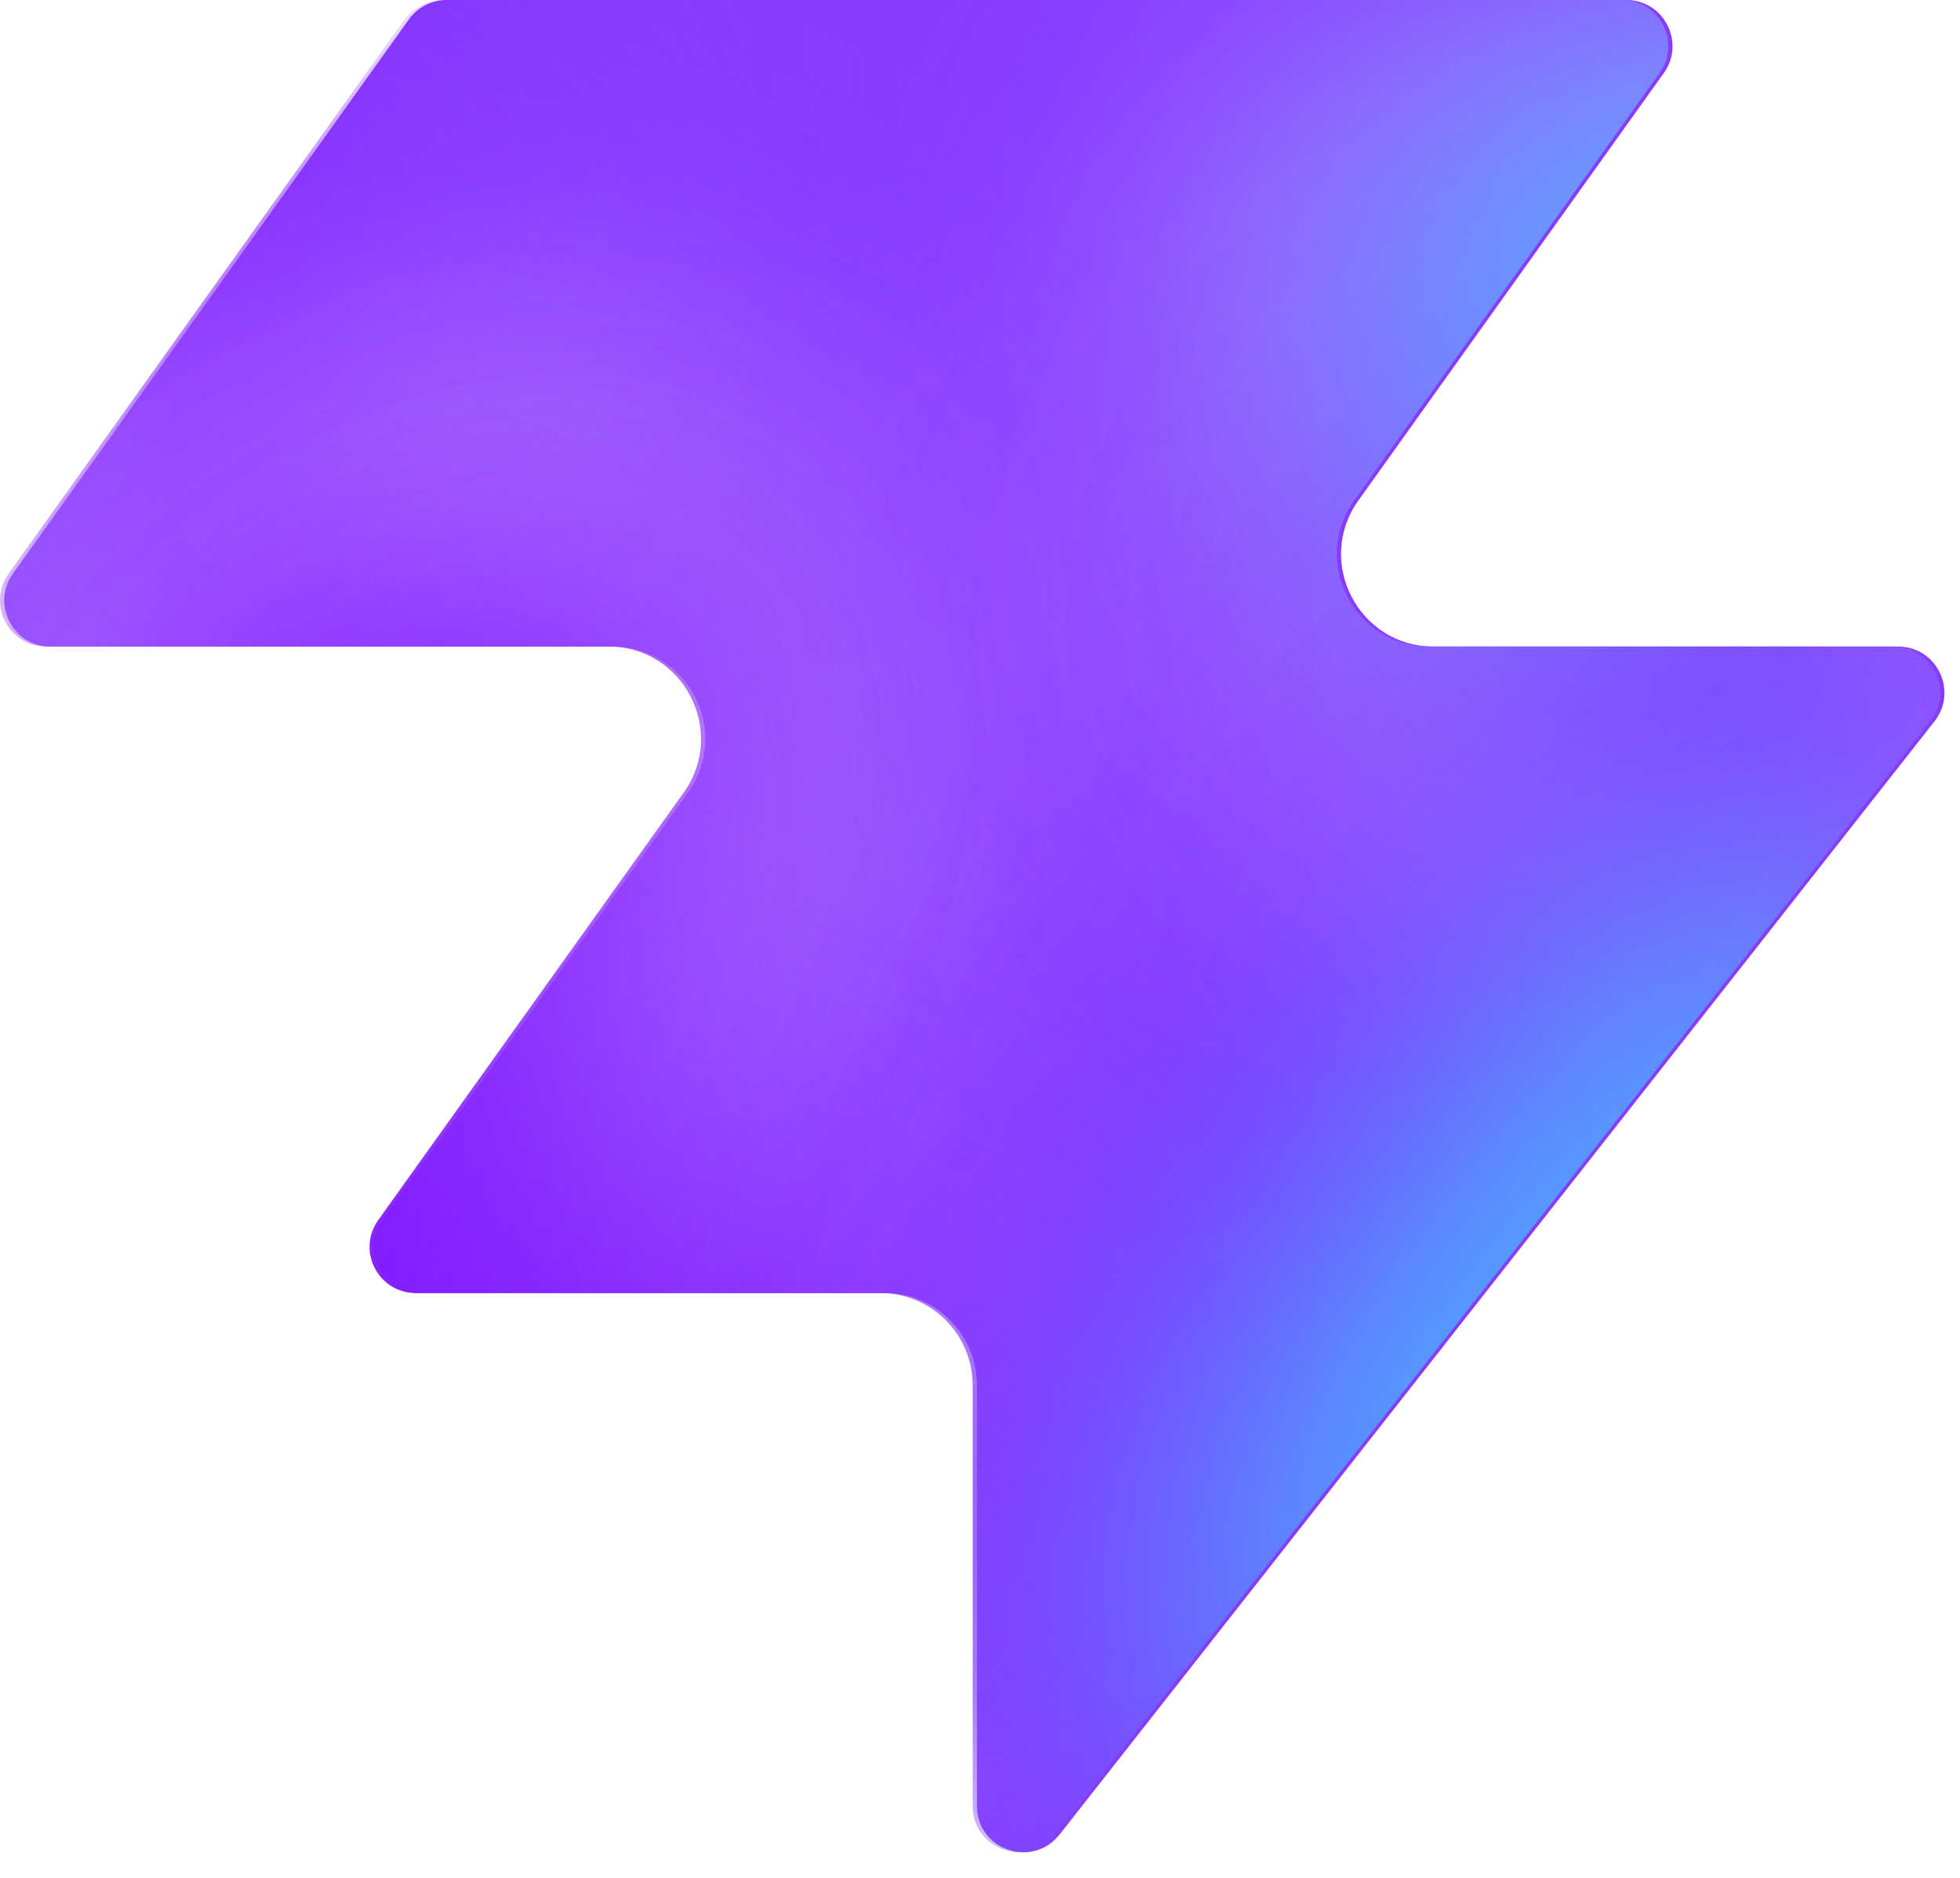
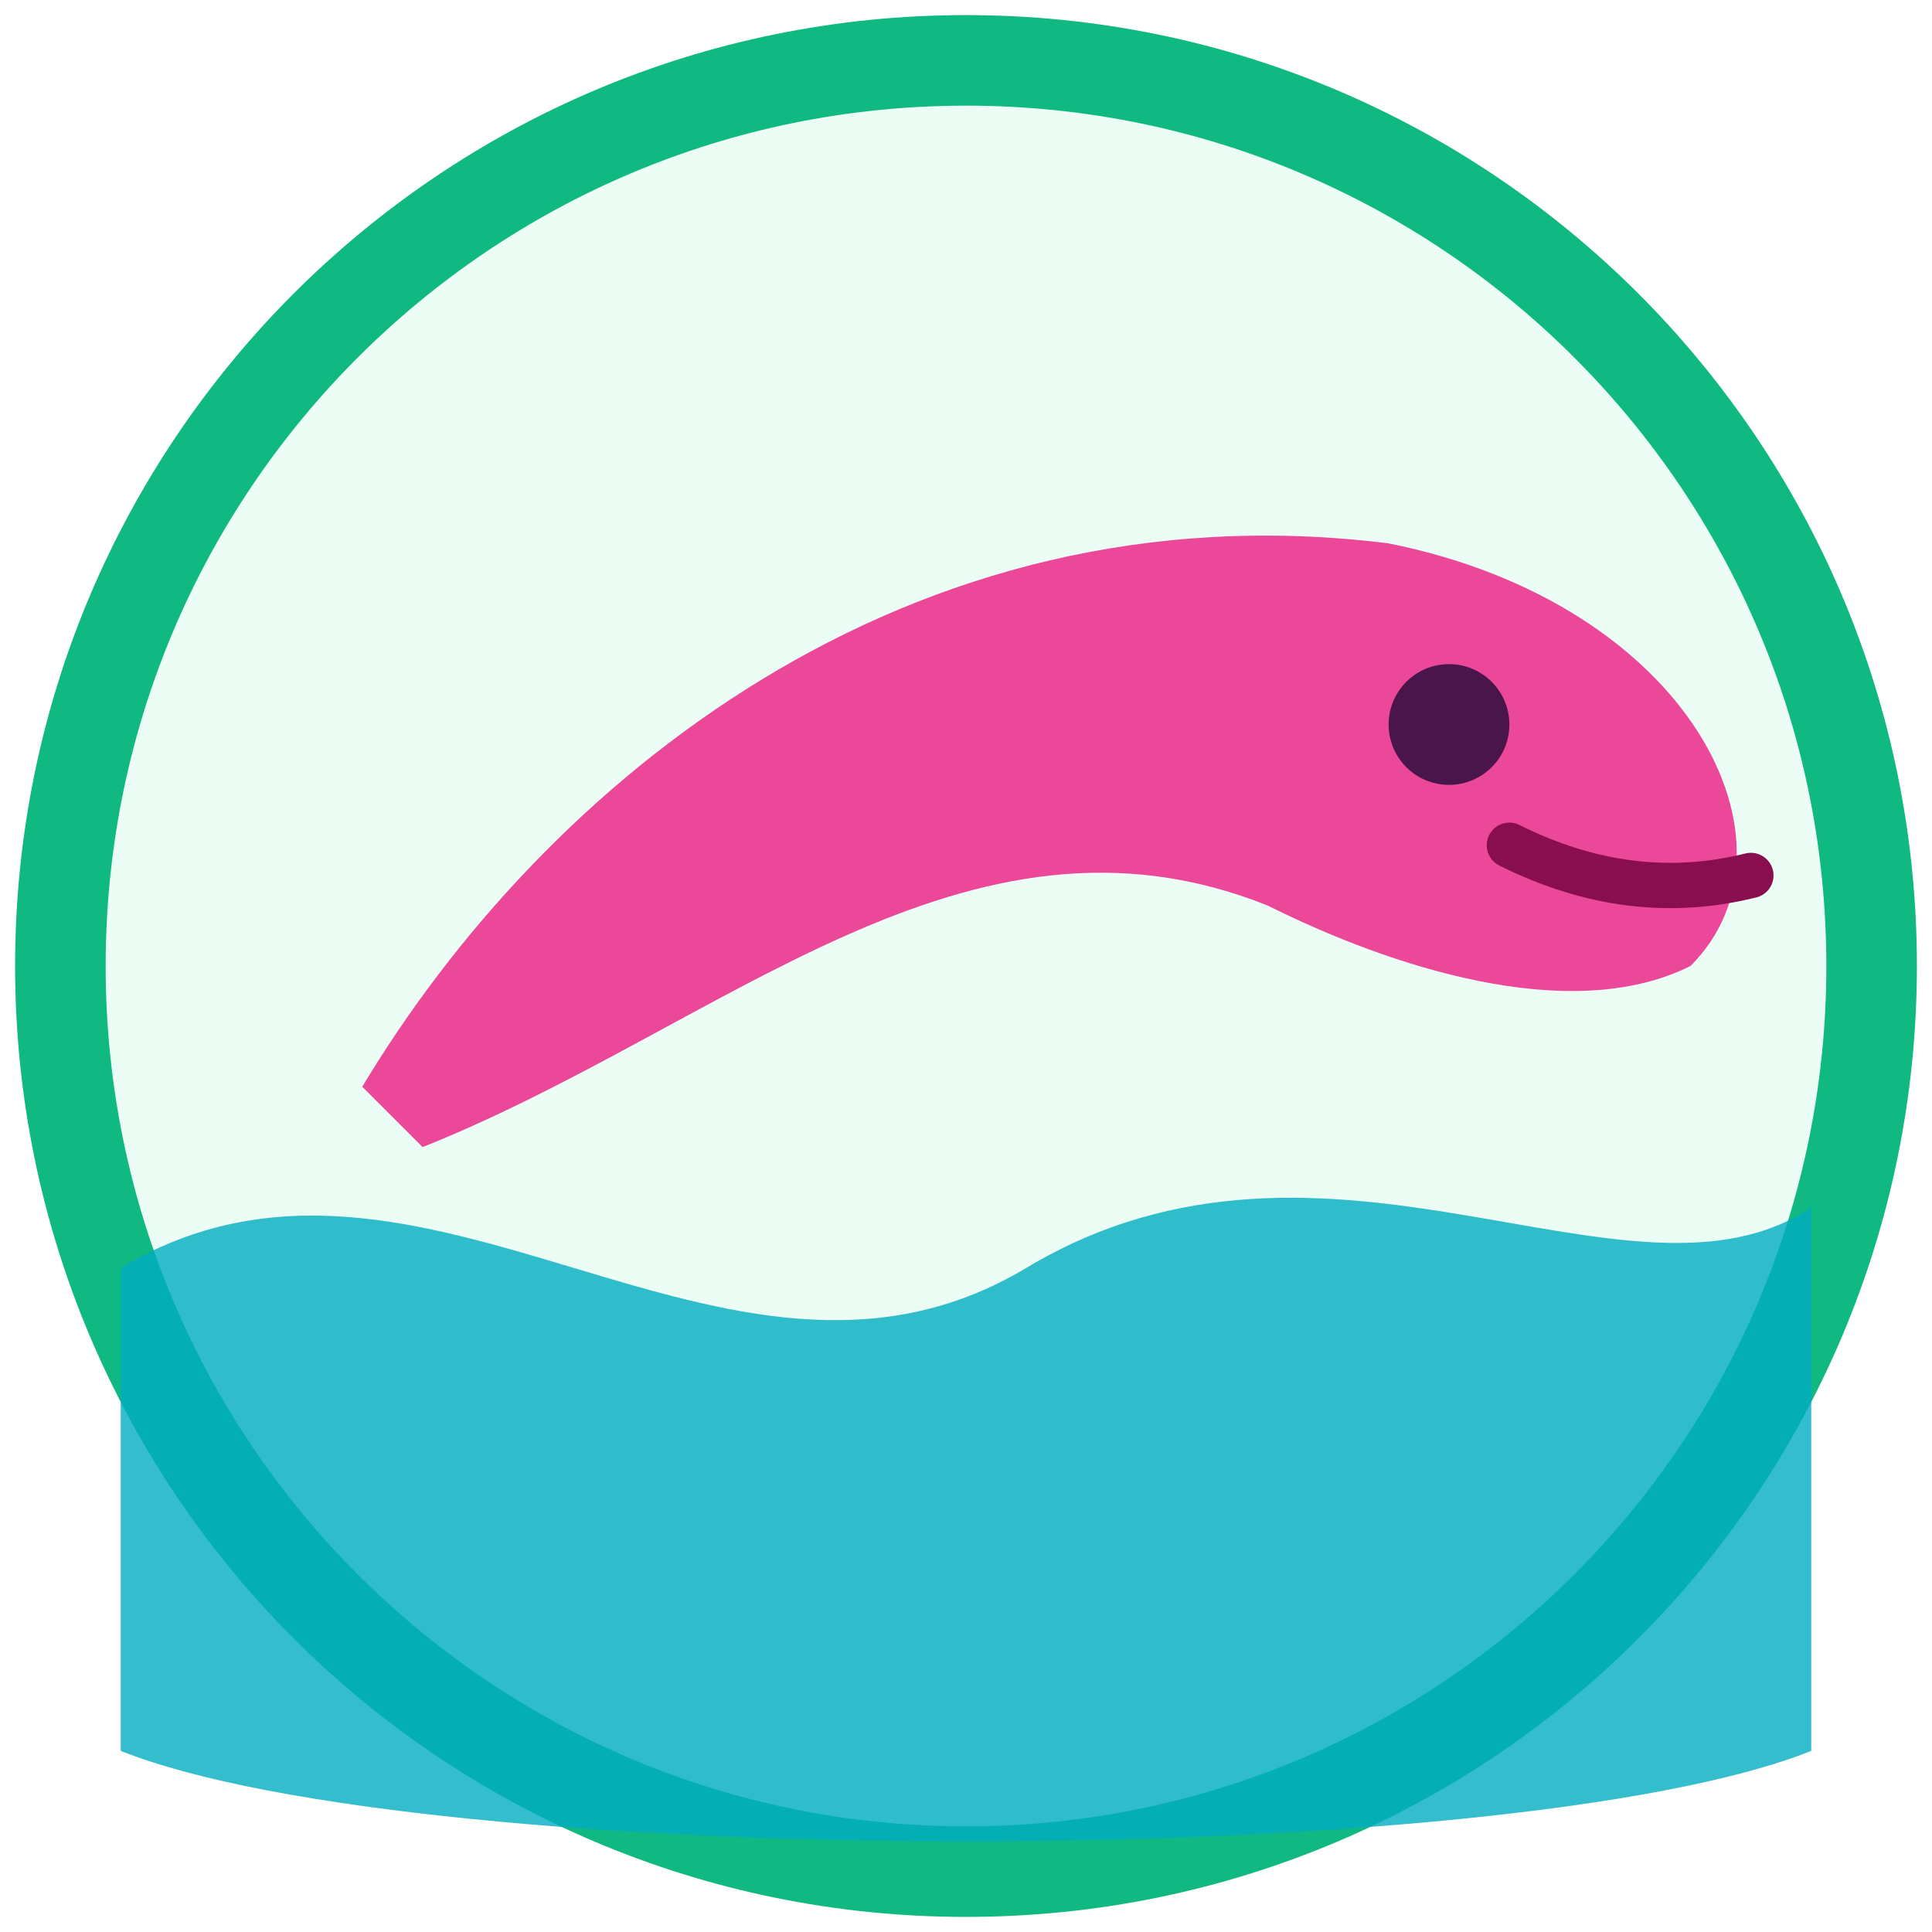
- <svg xmlns="http://www.w3.org/2000/svg" width="48" height="46" fill="none" viewBox="0 0 48 46">
-   <path fill="#863bff" d="M25.946 44.938c-.664.845-2.021.375-2.021-.698V33.937a2.26 2.26 0 0 0-2.262-2.262H10.287c-.92 0-1.456-1.04-.92-1.788l7.48-10.471c1.07-1.497 0-3.578-1.842-3.578H1.237c-.92 0-1.456-1.04-.92-1.788L10.013.474c.214-.297.556-.474.92-.474h28.894c.92 0 1.456 1.04.92 1.788l-7.48 10.471c-1.07 1.498 0 3.579 1.842 3.579h11.377c.943 0 1.473 1.088.89 1.83L25.947 44.94z" style="fill:#863bff;fill:color(display-p3 .525 .23 1);fill-opacity:1" />
-   <mask id="a" width="48" height="46" x="0" y="0" maskUnits="userSpaceOnUse" style="mask-type:alpha">
-     <path fill="#000" d="M25.842 44.938c-.664.844-2.021.375-2.021-.698V33.937a2.26 2.26 0 0 0-2.262-2.262H10.183c-.92 0-1.456-1.04-.92-1.788l7.48-10.471c1.07-1.498 0-3.579-1.842-3.579H1.133c-.92 0-1.456-1.04-.92-1.787L9.91.473c.214-.297.556-.474.92-.474h28.894c.92 0 1.456 1.04.92 1.788l-7.48 10.471c-1.07 1.498 0 3.578 1.842 3.578h11.377c.943 0 1.473 1.088.89 1.832L25.843 44.94z" style="fill:#000;fill-opacity:1" />
-   </mask>
-   <g mask="url(#a)">
-     <g filter="url(#b)">
-       <ellipse cx="5.508" cy="14.704" fill="#ede6ff" rx="5.508" ry="14.704" style="fill:#ede6ff;fill:color(display-p3 .927 .903 1);fill-opacity:1" transform="matrix(.00324 1 1 -.00324 -4.47 31.516)" />
-     </g>
-     <g filter="url(#c)">
-       <ellipse cx="10.399" cy="29.851" fill="#ede6ff" rx="10.399" ry="29.851" style="fill:#ede6ff;fill:color(display-p3 .927 .903 1);fill-opacity:1" transform="matrix(.00324 1 1 -.00324 -39.328 7.883)" />
-     </g>
-     <g filter="url(#d)">
-       <ellipse cx="5.508" cy="30.487" fill="#7e14ff" rx="5.508" ry="30.487" style="fill:#7e14ff;fill:color(display-p3 .492 .077 1);fill-opacity:1" transform="rotate(89.814 -25.913 -14.639)scale(1 -1)" />
-     </g>
-     <g filter="url(#e)">
-       <ellipse cx="5.508" cy="30.599" fill="#7e14ff" rx="5.508" ry="30.599" style="fill:#7e14ff;fill:color(display-p3 .492 .077 1);fill-opacity:1" transform="rotate(89.814 -32.644 -3.334)scale(1 -1)" />
-     </g>
-     <g filter="url(#f)">
-       <ellipse cx="5.508" cy="30.599" fill="#7e14ff" rx="5.508" ry="30.599" style="fill:#7e14ff;fill:color(display-p3 .492 .077 1);fill-opacity:1" transform="matrix(.00324 1 1 -.00324 -34.34 30.47)" />
-     </g>
-     <g filter="url(#g)">
-       <ellipse cx="14.072" cy="22.078" fill="#ede6ff" rx="14.072" ry="22.078" style="fill:#ede6ff;fill:color(display-p3 .927 .903 1);fill-opacity:1" transform="rotate(93.35 24.506 48.493)scale(-1 1)" />
-     </g>
-     <g filter="url(#h)">
-       <ellipse cx="3.47" cy="21.501" fill="#7e14ff" rx="3.47" ry="21.501" style="fill:#7e14ff;fill:color(display-p3 .492 .077 1);fill-opacity:1" transform="rotate(89.009 28.708 47.59)scale(-1 1)" />
-     </g>
-     <g filter="url(#i)">
-       <ellipse cx="3.47" cy="21.501" fill="#7e14ff" rx="3.47" ry="21.501" style="fill:#7e14ff;fill:color(display-p3 .492 .077 1);fill-opacity:1" transform="rotate(89.009 28.708 47.59)scale(-1 1)" />
-     </g>
-     <g filter="url(#j)">
-       <ellipse cx=".387" cy="8.972" fill="#7e14ff" rx="4.407" ry="29.108" style="fill:#7e14ff;fill:color(display-p3 .492 .077 1);fill-opacity:1" transform="rotate(39.51 .387 8.972)" />
-     </g>
-     <g filter="url(#k)">
-       <ellipse cx="47.523" cy="-6.092" fill="#7e14ff" rx="4.407" ry="29.108" style="fill:#7e14ff;fill:color(display-p3 .492 .077 1);fill-opacity:1" transform="rotate(37.892 47.523 -6.092)" />
-     </g>
-     <g filter="url(#l)">
-       <ellipse cx="41.412" cy="6.333" fill="#47bfff" rx="5.971" ry="9.665" style="fill:#47bfff;fill:color(display-p3 .28 .748 1);fill-opacity:1" transform="rotate(37.892 41.412 6.333)" />
-     </g>
-     <g filter="url(#m)">
-       <ellipse cx="-1.879" cy="38.332" fill="#7e14ff" rx="4.407" ry="29.108" style="fill:#7e14ff;fill:color(display-p3 .492 .077 1);fill-opacity:1" transform="rotate(37.892 -1.88 38.332)" />
-     </g>
-     <g filter="url(#n)">
-       <ellipse cx="-1.879" cy="38.332" fill="#7e14ff" rx="4.407" ry="29.108" style="fill:#7e14ff;fill:color(display-p3 .492 .077 1);fill-opacity:1" transform="rotate(37.892 -1.88 38.332)" />
-     </g>
-     <g filter="url(#o)">
-       <ellipse cx="35.651" cy="29.907" fill="#7e14ff" rx="4.407" ry="29.108" style="fill:#7e14ff;fill:color(display-p3 .492 .077 1);fill-opacity:1" transform="rotate(37.892 35.651 29.907)" />
-     </g>
-     <g filter="url(#p)">
-       <ellipse cx="38.418" cy="32.4" fill="#47bfff" rx="5.971" ry="15.297" style="fill:#47bfff;fill:color(display-p3 .28 .748 1);fill-opacity:1" transform="rotate(37.892 38.418 32.4)" />
-     </g>
-   </g>
-   <defs>
-     <filter id="b" width="60.045" height="41.654" x="-19.77" y="16.149" color-interpolation-filters="sRGB" filterUnits="userSpaceOnUse">
-       <feFlood flood-opacity="0" result="BackgroundImageFix" />
-       <feBlend in="SourceGraphic" in2="BackgroundImageFix" result="shape" />
-       <feGaussianBlur result="effect1_foregroundBlur_2002_17158" stdDeviation="7.659" />
-     </filter>
-     <filter id="c" width="90.34" height="51.437" x="-54.613" y="-7.533" color-interpolation-filters="sRGB" filterUnits="userSpaceOnUse">
-       <feFlood flood-opacity="0" result="BackgroundImageFix" />
-       <feBlend in="SourceGraphic" in2="BackgroundImageFix" result="shape" />
-       <feGaussianBlur result="effect1_foregroundBlur_2002_17158" stdDeviation="7.659" />
-     </filter>
-     <filter id="d" width="79.355" height="29.4" x="-49.64" y="2.03" color-interpolation-filters="sRGB" filterUnits="userSpaceOnUse">
-       <feFlood flood-opacity="0" result="BackgroundImageFix" />
-       <feBlend in="SourceGraphic" in2="BackgroundImageFix" result="shape" />
-       <feGaussianBlur result="effect1_foregroundBlur_2002_17158" stdDeviation="4.596" />
-     </filter>
-     <filter id="e" width="79.579" height="29.4" x="-45.045" y="20.029" color-interpolation-filters="sRGB" filterUnits="userSpaceOnUse">
-       <feFlood flood-opacity="0" result="BackgroundImageFix" />
-       <feBlend in="SourceGraphic" in2="BackgroundImageFix" result="shape" />
-       <feGaussianBlur result="effect1_foregroundBlur_2002_17158" stdDeviation="4.596" />
-     </filter>
-     <filter id="f" width="79.579" height="29.4" x="-43.513" y="21.178" color-interpolation-filters="sRGB" filterUnits="userSpaceOnUse">
-       <feFlood flood-opacity="0" result="BackgroundImageFix" />
-       <feBlend in="SourceGraphic" in2="BackgroundImageFix" result="shape" />
-       <feGaussianBlur result="effect1_foregroundBlur_2002_17158" stdDeviation="4.596" />
-     </filter>
-     <filter id="g" width="74.749" height="58.852" x="15.756" y="-17.901" color-interpolation-filters="sRGB" filterUnits="userSpaceOnUse">
-       <feFlood flood-opacity="0" result="BackgroundImageFix" />
-       <feBlend in="SourceGraphic" in2="BackgroundImageFix" result="shape" />
-       <feGaussianBlur result="effect1_foregroundBlur_2002_17158" stdDeviation="7.659" />
-     </filter>
-     <filter id="h" width="61.377" height="25.362" x="23.548" y="2.284" color-interpolation-filters="sRGB" filterUnits="userSpaceOnUse">
-       <feFlood flood-opacity="0" result="BackgroundImageFix" />
-       <feBlend in="SourceGraphic" in2="BackgroundImageFix" result="shape" />
-       <feGaussianBlur result="effect1_foregroundBlur_2002_17158" stdDeviation="4.596" />
-     </filter>
-     <filter id="i" width="61.377" height="25.362" x="23.548" y="2.284" color-interpolation-filters="sRGB" filterUnits="userSpaceOnUse">
-       <feFlood flood-opacity="0" result="BackgroundImageFix" />
-       <feBlend in="SourceGraphic" in2="BackgroundImageFix" result="shape" />
-       <feGaussianBlur result="effect1_foregroundBlur_2002_17158" stdDeviation="4.596" />
-     </filter>
-     <filter id="j" width="56.045" height="63.649" x="-27.636" y="-22.853" color-interpolation-filters="sRGB" filterUnits="userSpaceOnUse">
-       <feFlood flood-opacity="0" result="BackgroundImageFix" />
-       <feBlend in="SourceGraphic" in2="BackgroundImageFix" result="shape" />
-       <feGaussianBlur result="effect1_foregroundBlur_2002_17158" stdDeviation="4.596" />
-     </filter>
-     <filter id="k" width="54.814" height="64.646" x="20.116" y="-38.415" color-interpolation-filters="sRGB" filterUnits="userSpaceOnUse">
-       <feFlood flood-opacity="0" result="BackgroundImageFix" />
-       <feBlend in="SourceGraphic" in2="BackgroundImageFix" result="shape" />
-       <feGaussianBlur result="effect1_foregroundBlur_2002_17158" stdDeviation="4.596" />
-     </filter>
-     <filter id="l" width="33.541" height="35.313" x="24.641" y="-11.323" color-interpolation-filters="sRGB" filterUnits="userSpaceOnUse">
-       <feFlood flood-opacity="0" result="BackgroundImageFix" />
-       <feBlend in="SourceGraphic" in2="BackgroundImageFix" result="shape" />
-       <feGaussianBlur result="effect1_foregroundBlur_2002_17158" stdDeviation="4.596" />
-     </filter>
-     <filter id="m" width="54.814" height="64.646" x="-29.286" y="6.009" color-interpolation-filters="sRGB" filterUnits="userSpaceOnUse">
-       <feFlood flood-opacity="0" result="BackgroundImageFix" />
-       <feBlend in="SourceGraphic" in2="BackgroundImageFix" result="shape" />
-       <feGaussianBlur result="effect1_foregroundBlur_2002_17158" stdDeviation="4.596" />
-     </filter>
-     <filter id="n" width="54.814" height="64.646" x="-29.286" y="6.009" color-interpolation-filters="sRGB" filterUnits="userSpaceOnUse">
-       <feFlood flood-opacity="0" result="BackgroundImageFix" />
-       <feBlend in="SourceGraphic" in2="BackgroundImageFix" result="shape" />
-       <feGaussianBlur result="effect1_foregroundBlur_2002_17158" stdDeviation="4.596" />
-     </filter>
-     <filter id="o" width="54.814" height="64.646" x="8.244" y="-2.416" color-interpolation-filters="sRGB" filterUnits="userSpaceOnUse">
-       <feFlood flood-opacity="0" result="BackgroundImageFix" />
-       <feBlend in="SourceGraphic" in2="BackgroundImageFix" result="shape" />
-       <feGaussianBlur result="effect1_foregroundBlur_2002_17158" stdDeviation="4.596" />
-     </filter>
-     <filter id="p" width="39.409" height="43.623" x="18.713" y="10.588" color-interpolation-filters="sRGB" filterUnits="userSpaceOnUse">
-       <feFlood flood-opacity="0" result="BackgroundImageFix" />
-       <feBlend in="SourceGraphic" in2="BackgroundImageFix" result="shape" />
-       <feGaussianBlur result="effect1_foregroundBlur_2002_17158" stdDeviation="4.596" />
-     </filter>
-   </defs>
+ <svg xmlns="http://www.w3.org/2000/svg" viewBox="0 0 64 64" fill="none">
+   <circle cx="32" cy="32" r="30" fill="#ECFDF5" stroke="#10B981" stroke-width="3" />
+   <path d="M4 42 C14 36 24 48 34 42 C44 36 54 44 60 40 L60 58 C50 62 14 62 4 58 Z" fill="#00ACC1" opacity="0.8" />
+   <path d="M12 36 C18 26 30 16 46 18 C56 20 60 28 56 32 C52 34 46 32 42 30 C32 26 24 34 14 38 Z" fill="#EC4899" />
+   <circle cx="48" cy="24" r="2" fill="#4A154B" />
+   <path d="M50 28 Q54 30 58 29" stroke="#880E4F" stroke-width="1.5" stroke-linecap="round" />
</svg>
